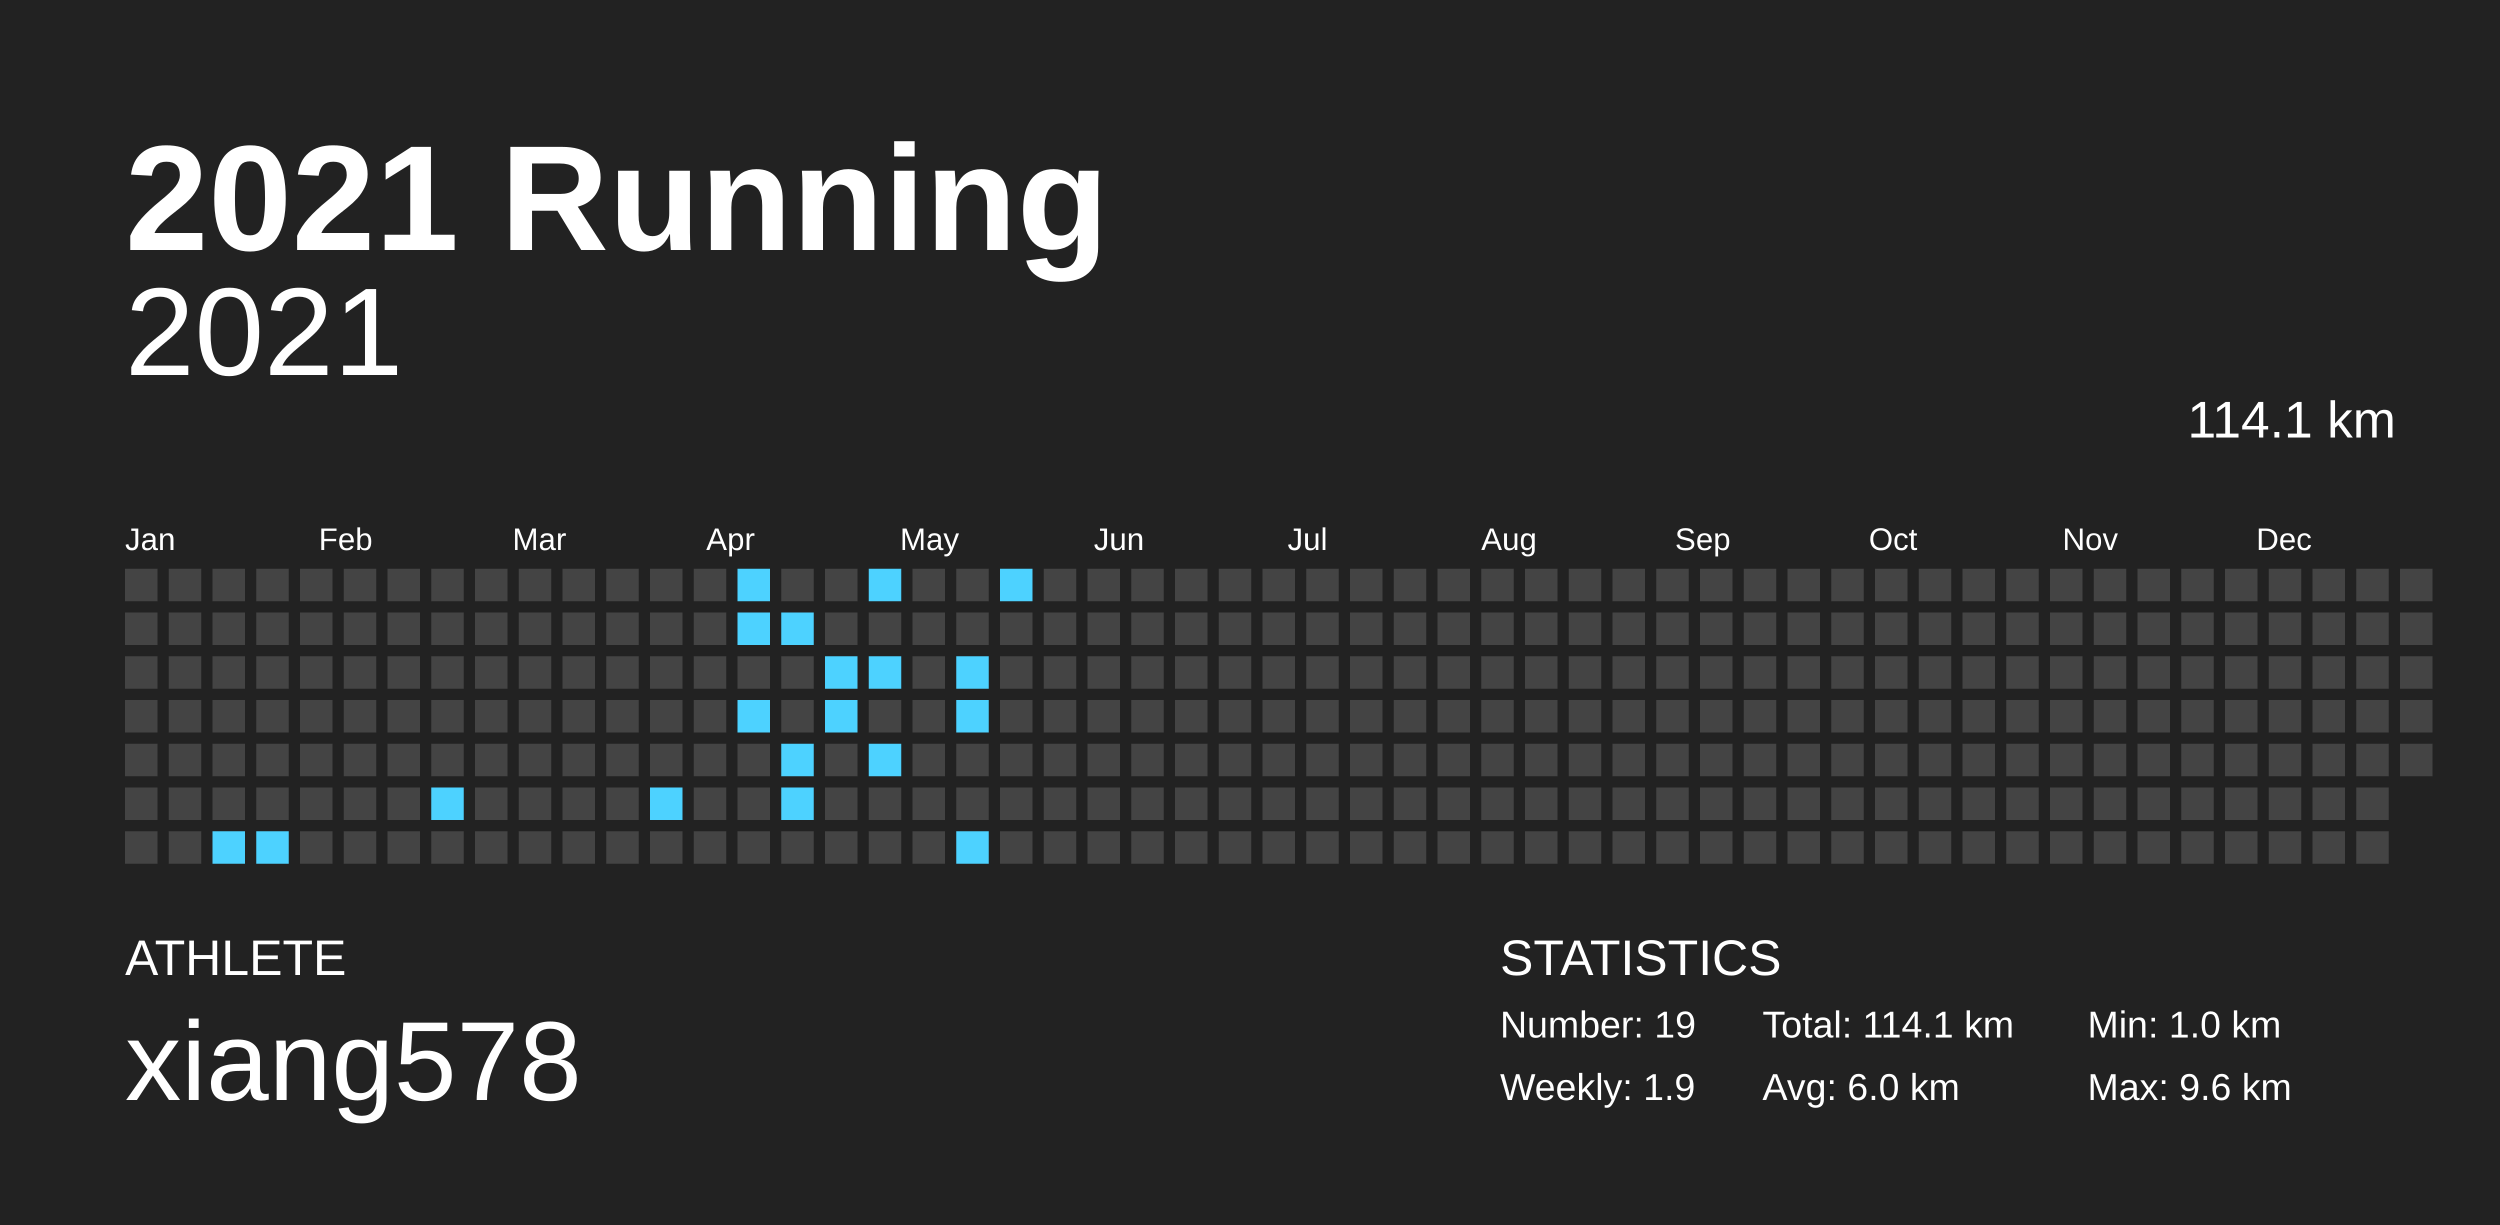
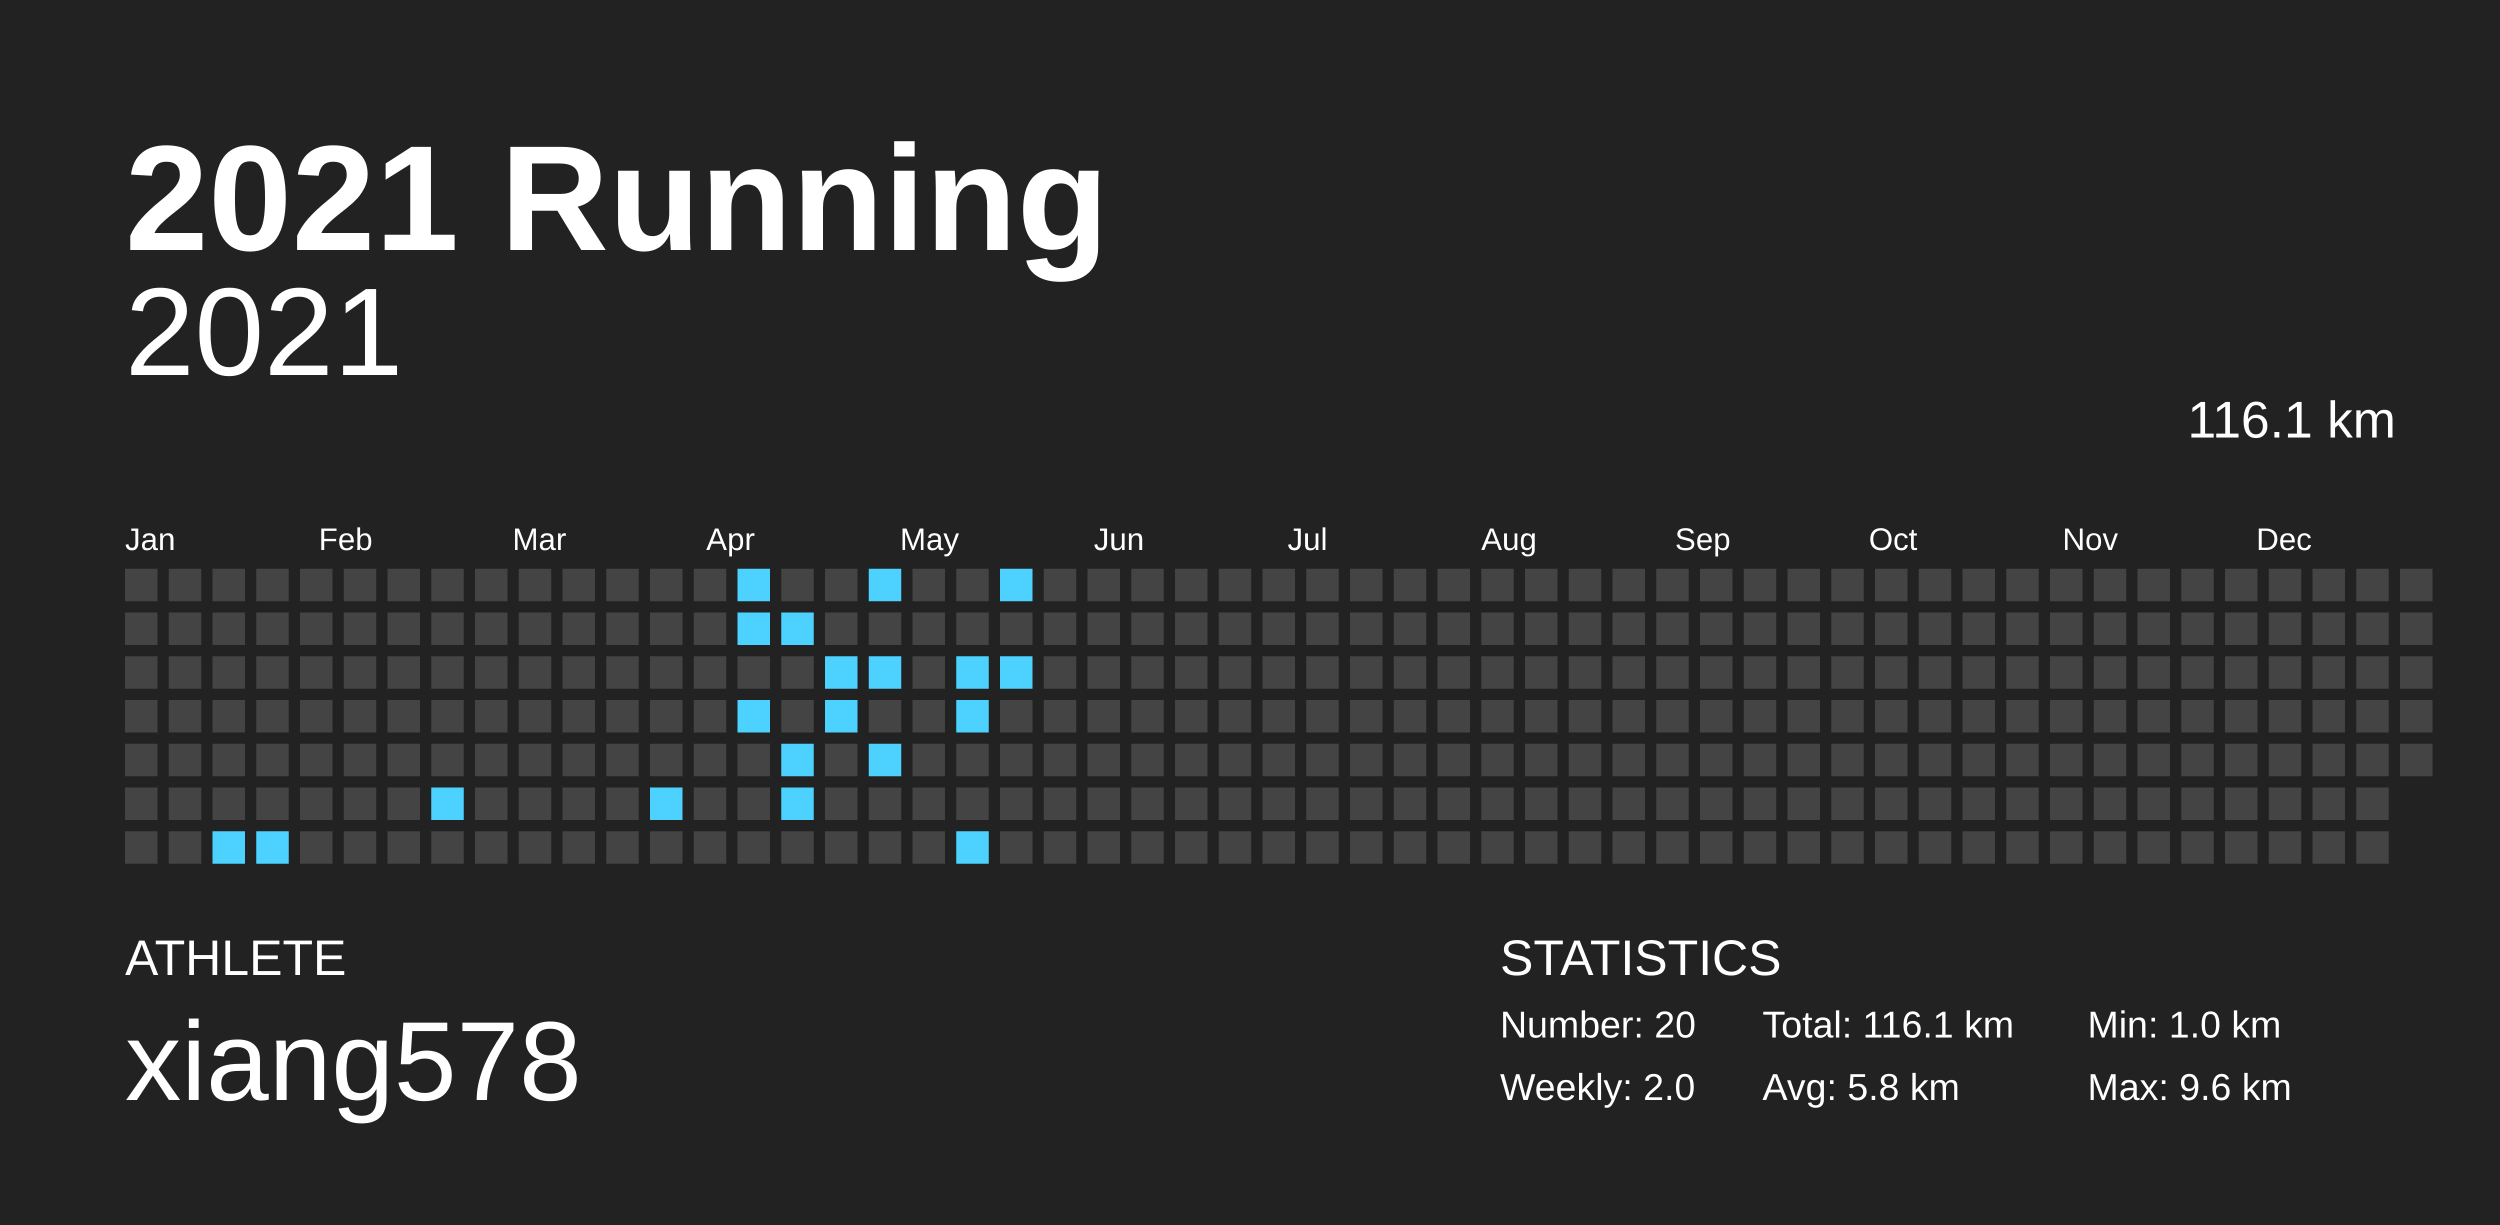
<svg xmlns="http://www.w3.org/2000/svg" baseProfile="full" height="98mm" version="1.1" viewBox="0,0,200,98" width="200mm">
  <defs />
  <rect fill="#222222" height="98" width="200" x="0" y="0" />
  <text fill="#FFFFFF" style="font-size:12px; font-family:Arial; font-weight:bold;" x="10" y="20">2021 Running</text>
  <text fill="#FFFFFF" style="font-size:4px; font-family:Arial" x="10" y="78">ATHLETE</text>
  <text fill="#FFFFFF" style="font-size:9px; font-family:Arial" x="10" y="88">xiang578</text>
  <text fill="#FFFFFF" style="font-size:4px; font-family:Arial" x="120" y="78">STATISTICS</text>
-   <text fill="#FFFFFF" style="font-size:3px; font-family:Arial" x="120" y="83">Number: 19</text>
-   <text fill="#FFFFFF" style="font-size:3px; font-family:Arial" x="120" y="88">Weekly: 1.9</text>
-   <text fill="#FFFFFF" style="font-size:3px; font-family:Arial" x="141" y="83">Total: 114.1 km</text>
-   <text fill="#FFFFFF" style="font-size:3px; font-family:Arial" x="141" y="88">Avg: 6.0 km</text>
+   <text fill="#FFFFFF" style="font-size:3px; font-family:Arial" x="120" y="83">Number: 20</text>
+   <text fill="#FFFFFF" style="font-size:3px; font-family:Arial" x="120" y="88">Weekly: 2.0</text>
+   <text fill="#FFFFFF" style="font-size:3px; font-family:Arial" x="141" y="83">Total: 116.1 km</text>
+   <text fill="#FFFFFF" style="font-size:3px; font-family:Arial" x="141" y="88">Avg: 5.8 km</text>
  <text fill="#FFFFFF" style="font-size:3px; font-family:Arial" x="167" y="83">Min: 1.0 km</text>
  <text fill="#FFFFFF" style="font-size:3px; font-family:Arial" x="167" y="88">Max: 9.6 km</text>
  <text alignment-baseline="hanging" fill="#FFFFFF" style="font-size:10.0px; font-family:Arial;" x="10" y="30">2021</text>
-   <text alignment-baseline="hanging" fill="#FFFFFF" style="font-size:4.125px; font-family:Arial;" x="175" y="35">114.1 km</text>
+   <text alignment-baseline="hanging" fill="#FFFFFF" style="font-size:4.125px; font-family:Arial;" x="175" y="35">116.1 km</text>
  <text fill="#FFFFFF" style="font-size:2.5px; font-family:Arial" x="10.0" y="44">Jan</text>
  <text fill="#FFFFFF" style="font-size:2.5px; font-family:Arial" x="25.5" y="44">Feb</text>
  <text fill="#FFFFFF" style="font-size:2.5px; font-family:Arial" x="41.0" y="44">Mar</text>
  <text fill="#FFFFFF" style="font-size:2.5px; font-family:Arial" x="56.5" y="44">Apr</text>
  <text fill="#FFFFFF" style="font-size:2.5px; font-family:Arial" x="72.0" y="44">May</text>
  <text fill="#FFFFFF" style="font-size:2.5px; font-family:Arial" x="87.5" y="44">Jun</text>
  <text fill="#FFFFFF" style="font-size:2.5px; font-family:Arial" x="103.0" y="44">Jul</text>
  <text fill="#FFFFFF" style="font-size:2.5px; font-family:Arial" x="118.5" y="44">Aug</text>
  <text fill="#FFFFFF" style="font-size:2.5px; font-family:Arial" x="134.0" y="44">Sep</text>
  <text fill="#FFFFFF" style="font-size:2.5px; font-family:Arial" x="149.5" y="44">Oct</text>
  <text fill="#FFFFFF" style="font-size:2.5px; font-family:Arial" x="165.0" y="44">Nov</text>
  <text fill="#FFFFFF" style="font-size:2.5px; font-family:Arial" x="180.5" y="44">Dec</text>
  <rect fill="#444444" height="2.6" width="2.6" x="10.0" y="45.5" />
  <rect fill="#444444" height="2.6" width="2.6" x="10.0" y="49.0" />
  <rect fill="#444444" height="2.6" width="2.6" x="10.0" y="52.5" />
  <rect fill="#444444" height="2.6" width="2.6" x="10.0" y="56.0" />
  <rect fill="#444444" height="2.6" width="2.6" x="10.0" y="59.5" />
  <rect fill="#444444" height="2.6" width="2.6" x="10.0" y="63.0" />
  <rect fill="#444444" height="2.6" width="2.6" x="10.0" y="66.5" />
  <rect fill="#444444" height="2.6" width="2.6" x="13.5" y="45.5" />
  <rect fill="#444444" height="2.6" width="2.6" x="13.5" y="49.0" />
  <rect fill="#444444" height="2.6" width="2.6" x="13.5" y="52.5" />
  <rect fill="#444444" height="2.6" width="2.6" x="13.5" y="56.0" />
  <rect fill="#444444" height="2.6" width="2.6" x="13.5" y="59.5" />
  <rect fill="#444444" height="2.6" width="2.6" x="13.5" y="63.0" />
  <rect fill="#444444" height="2.6" width="2.6" x="13.5" y="66.5" />
  <rect fill="#444444" height="2.6" width="2.6" x="17.0" y="45.5" />
  <rect fill="#444444" height="2.6" width="2.6" x="17.0" y="49.0" />
  <rect fill="#444444" height="2.6" width="2.6" x="17.0" y="52.5" />
  <rect fill="#444444" height="2.6" width="2.6" x="17.0" y="56.0" />
  <rect fill="#444444" height="2.6" width="2.6" x="17.0" y="59.5" />
  <rect fill="#444444" height="2.6" width="2.6" x="17.0" y="63.0" />
  <rect fill="#4dd2ff" height="2.6" width="2.6" x="17.0" y="66.5" />
  <rect fill="#444444" height="2.6" width="2.6" x="20.5" y="45.5" />
  <rect fill="#444444" height="2.6" width="2.6" x="20.5" y="49.0" />
  <rect fill="#444444" height="2.6" width="2.6" x="20.5" y="52.5" />
  <rect fill="#444444" height="2.6" width="2.6" x="20.5" y="56.0" />
  <rect fill="#444444" height="2.6" width="2.6" x="20.5" y="59.5" />
  <rect fill="#444444" height="2.6" width="2.6" x="20.5" y="63.0" />
  <rect fill="#4dd2ff" height="2.6" width="2.6" x="20.5" y="66.5" />
  <rect fill="#444444" height="2.6" width="2.6" x="24.0" y="45.5" />
  <rect fill="#444444" height="2.6" width="2.6" x="24.0" y="49.0" />
  <rect fill="#444444" height="2.6" width="2.6" x="24.0" y="52.5" />
  <rect fill="#444444" height="2.6" width="2.6" x="24.0" y="56.0" />
  <rect fill="#444444" height="2.6" width="2.6" x="24.0" y="59.5" />
  <rect fill="#444444" height="2.6" width="2.6" x="24.0" y="63.0" />
  <rect fill="#444444" height="2.6" width="2.6" x="24.0" y="66.5" />
  <rect fill="#444444" height="2.6" width="2.6" x="27.5" y="45.5" />
  <rect fill="#444444" height="2.6" width="2.6" x="27.5" y="49.0" />
  <rect fill="#444444" height="2.6" width="2.6" x="27.5" y="52.5" />
  <rect fill="#444444" height="2.6" width="2.6" x="27.5" y="56.0" />
  <rect fill="#444444" height="2.6" width="2.6" x="27.5" y="59.5" />
  <rect fill="#444444" height="2.6" width="2.6" x="27.5" y="63.0" />
  <rect fill="#444444" height="2.6" width="2.6" x="27.5" y="66.5" />
  <rect fill="#444444" height="2.6" width="2.6" x="31.0" y="45.5" />
  <rect fill="#444444" height="2.6" width="2.6" x="31.0" y="49.0" />
  <rect fill="#444444" height="2.6" width="2.6" x="31.0" y="52.5" />
  <rect fill="#444444" height="2.6" width="2.6" x="31.0" y="56.0" />
  <rect fill="#444444" height="2.6" width="2.6" x="31.0" y="59.5" />
  <rect fill="#444444" height="2.6" width="2.6" x="31.0" y="63.0" />
  <rect fill="#444444" height="2.6" width="2.6" x="31.0" y="66.5" />
  <rect fill="#444444" height="2.6" width="2.6" x="34.5" y="45.5" />
  <rect fill="#444444" height="2.6" width="2.6" x="34.5" y="49.0" />
  <rect fill="#444444" height="2.6" width="2.6" x="34.5" y="52.5" />
  <rect fill="#444444" height="2.6" width="2.6" x="34.5" y="56.0" />
  <rect fill="#444444" height="2.6" width="2.6" x="34.5" y="59.5" />
  <rect fill="#4dd2ff" height="2.6" width="2.6" x="34.5" y="63.0" />
  <rect fill="#444444" height="2.6" width="2.6" x="34.5" y="66.5" />
  <rect fill="#444444" height="2.6" width="2.6" x="38.0" y="45.5" />
  <rect fill="#444444" height="2.6" width="2.6" x="38.0" y="49.0" />
  <rect fill="#444444" height="2.6" width="2.6" x="38.0" y="52.5" />
  <rect fill="#444444" height="2.6" width="2.6" x="38.0" y="56.0" />
  <rect fill="#444444" height="2.6" width="2.6" x="38.0" y="59.5" />
  <rect fill="#444444" height="2.6" width="2.6" x="38.0" y="63.0" />
  <rect fill="#444444" height="2.6" width="2.6" x="38.0" y="66.5" />
  <rect fill="#444444" height="2.6" width="2.6" x="41.5" y="45.5" />
  <rect fill="#444444" height="2.6" width="2.6" x="41.5" y="49.0" />
  <rect fill="#444444" height="2.6" width="2.6" x="41.5" y="52.5" />
  <rect fill="#444444" height="2.6" width="2.6" x="41.5" y="56.0" />
  <rect fill="#444444" height="2.6" width="2.6" x="41.5" y="59.5" />
  <rect fill="#444444" height="2.6" width="2.6" x="41.5" y="63.0" />
  <rect fill="#444444" height="2.6" width="2.6" x="41.5" y="66.5" />
  <rect fill="#444444" height="2.6" width="2.6" x="45.0" y="45.5" />
  <rect fill="#444444" height="2.6" width="2.6" x="45.0" y="49.0" />
  <rect fill="#444444" height="2.6" width="2.6" x="45.0" y="52.5" />
  <rect fill="#444444" height="2.6" width="2.6" x="45.0" y="56.0" />
  <rect fill="#444444" height="2.6" width="2.6" x="45.0" y="59.5" />
  <rect fill="#444444" height="2.6" width="2.6" x="45.0" y="63.0" />
  <rect fill="#444444" height="2.6" width="2.6" x="45.0" y="66.5" />
  <rect fill="#444444" height="2.6" width="2.6" x="48.5" y="45.5" />
  <rect fill="#444444" height="2.6" width="2.6" x="48.5" y="49.0" />
  <rect fill="#444444" height="2.6" width="2.6" x="48.5" y="52.5" />
  <rect fill="#444444" height="2.6" width="2.6" x="48.5" y="56.0" />
  <rect fill="#444444" height="2.6" width="2.6" x="48.5" y="59.5" />
  <rect fill="#444444" height="2.6" width="2.6" x="48.5" y="63.0" />
  <rect fill="#444444" height="2.6" width="2.6" x="48.5" y="66.5" />
  <rect fill="#444444" height="2.6" width="2.6" x="52.0" y="45.5" />
  <rect fill="#444444" height="2.6" width="2.6" x="52.0" y="49.0" />
  <rect fill="#444444" height="2.6" width="2.6" x="52.0" y="52.5" />
  <rect fill="#444444" height="2.6" width="2.6" x="52.0" y="56.0" />
  <rect fill="#444444" height="2.6" width="2.6" x="52.0" y="59.5" />
  <rect fill="#4dd2ff" height="2.6" width="2.6" x="52.0" y="63.0" />
  <rect fill="#444444" height="2.6" width="2.6" x="52.0" y="66.5" />
  <rect fill="#444444" height="2.6" width="2.6" x="55.5" y="45.5" />
  <rect fill="#444444" height="2.6" width="2.6" x="55.5" y="49.0" />
  <rect fill="#444444" height="2.6" width="2.6" x="55.5" y="52.5" />
  <rect fill="#444444" height="2.6" width="2.6" x="55.5" y="56.0" />
  <rect fill="#444444" height="2.6" width="2.6" x="55.5" y="59.5" />
  <rect fill="#444444" height="2.6" width="2.6" x="55.5" y="63.0" />
  <rect fill="#444444" height="2.6" width="2.6" x="55.5" y="66.5" />
  <rect fill="#4dd2ff" height="2.6" width="2.6" x="59.0" y="45.5" />
  <rect fill="#4dd2ff" height="2.6" width="2.6" x="59.0" y="49.0" />
  <rect fill="#444444" height="2.6" width="2.6" x="59.0" y="52.5" />
  <rect fill="#4dd2ff" height="2.6" width="2.6" x="59.0" y="56.0" />
  <rect fill="#444444" height="2.6" width="2.6" x="59.0" y="59.5" />
  <rect fill="#444444" height="2.6" width="2.6" x="59.0" y="63.0" />
  <rect fill="#444444" height="2.6" width="2.6" x="59.0" y="66.5" />
  <rect fill="#444444" height="2.6" width="2.6" x="62.5" y="45.5" />
  <rect fill="#4dd2ff" height="2.6" width="2.6" x="62.5" y="49.0" />
  <rect fill="#444444" height="2.6" width="2.6" x="62.5" y="52.5" />
  <rect fill="#444444" height="2.6" width="2.6" x="62.5" y="56.0" />
  <rect fill="#4dd2ff" height="2.6" width="2.6" x="62.5" y="59.5" />
  <rect fill="#4dd2ff" height="2.6" width="2.6" x="62.5" y="63.0" />
  <rect fill="#444444" height="2.6" width="2.6" x="62.5" y="66.5" />
  <rect fill="#444444" height="2.6" width="2.6" x="66.0" y="45.5" />
  <rect fill="#444444" height="2.6" width="2.6" x="66.0" y="49.0" />
  <rect fill="#4dd2ff" height="2.6" width="2.6" x="66.0" y="52.5" />
  <rect fill="#4dd2ff" height="2.6" width="2.6" x="66.0" y="56.0" />
  <rect fill="#444444" height="2.6" width="2.6" x="66.0" y="59.5" />
  <rect fill="#444444" height="2.6" width="2.6" x="66.0" y="63.0" />
  <rect fill="#444444" height="2.6" width="2.6" x="66.0" y="66.5" />
  <rect fill="#4dd2ff" height="2.6" width="2.6" x="69.5" y="45.5" />
  <rect fill="#444444" height="2.6" width="2.6" x="69.5" y="49.0" />
  <rect fill="#4dd2ff" height="2.6" width="2.6" x="69.5" y="52.5" />
  <rect fill="#444444" height="2.6" width="2.6" x="69.5" y="56.0" />
  <rect fill="#4dd2ff" height="2.6" width="2.6" x="69.5" y="59.5" />
  <rect fill="#444444" height="2.6" width="2.6" x="69.5" y="63.0" />
  <rect fill="#444444" height="2.6" width="2.6" x="69.5" y="66.5" />
  <rect fill="#444444" height="2.6" width="2.6" x="73.0" y="45.5" />
  <rect fill="#444444" height="2.6" width="2.6" x="73.0" y="49.0" />
  <rect fill="#444444" height="2.6" width="2.6" x="73.0" y="52.5" />
  <rect fill="#444444" height="2.6" width="2.6" x="73.0" y="56.0" />
  <rect fill="#444444" height="2.6" width="2.6" x="73.0" y="59.5" />
  <rect fill="#444444" height="2.6" width="2.6" x="73.0" y="63.0" />
  <rect fill="#444444" height="2.6" width="2.6" x="73.0" y="66.5" />
  <rect fill="#444444" height="2.6" width="2.6" x="76.5" y="45.5" />
  <rect fill="#444444" height="2.6" width="2.6" x="76.5" y="49.0" />
  <rect fill="#4dd2ff" height="2.6" width="2.6" x="76.5" y="52.5" />
  <rect fill="#4dd2ff" height="2.6" width="2.6" x="76.5" y="56.0" />
  <rect fill="#444444" height="2.6" width="2.6" x="76.5" y="59.5" />
  <rect fill="#444444" height="2.6" width="2.6" x="76.5" y="63.0" />
  <rect fill="#4dd2ff" height="2.6" width="2.6" x="76.5" y="66.5" />
  <rect fill="#4dd2ff" height="2.6" width="2.6" x="80.0" y="45.5" />
  <rect fill="#444444" height="2.6" width="2.6" x="80.0" y="49.0" />
-   <rect fill="#444444" height="2.6" width="2.6" x="80.0" y="52.5" />
+   <rect fill="#4dd2ff" height="2.6" width="2.6" x="80.0" y="52.5" />
  <rect fill="#444444" height="2.6" width="2.6" x="80.0" y="56.0" />
  <rect fill="#444444" height="2.6" width="2.6" x="80.0" y="59.5" />
  <rect fill="#444444" height="2.6" width="2.6" x="80.0" y="63.0" />
  <rect fill="#444444" height="2.6" width="2.6" x="80.0" y="66.5" />
  <rect fill="#444444" height="2.6" width="2.6" x="83.5" y="45.5" />
  <rect fill="#444444" height="2.6" width="2.6" x="83.5" y="49.0" />
  <rect fill="#444444" height="2.6" width="2.6" x="83.5" y="52.5" />
  <rect fill="#444444" height="2.6" width="2.6" x="83.5" y="56.0" />
  <rect fill="#444444" height="2.6" width="2.6" x="83.5" y="59.5" />
  <rect fill="#444444" height="2.6" width="2.6" x="83.5" y="63.0" />
  <rect fill="#444444" height="2.6" width="2.6" x="83.5" y="66.5" />
  <rect fill="#444444" height="2.6" width="2.6" x="87.0" y="45.5" />
  <rect fill="#444444" height="2.6" width="2.6" x="87.0" y="49.0" />
  <rect fill="#444444" height="2.6" width="2.6" x="87.0" y="52.5" />
  <rect fill="#444444" height="2.6" width="2.6" x="87.0" y="56.0" />
  <rect fill="#444444" height="2.6" width="2.6" x="87.0" y="59.5" />
  <rect fill="#444444" height="2.6" width="2.6" x="87.0" y="63.0" />
  <rect fill="#444444" height="2.6" width="2.6" x="87.0" y="66.5" />
  <rect fill="#444444" height="2.6" width="2.6" x="90.5" y="45.5" />
  <rect fill="#444444" height="2.6" width="2.6" x="90.5" y="49.0" />
  <rect fill="#444444" height="2.6" width="2.6" x="90.5" y="52.5" />
  <rect fill="#444444" height="2.6" width="2.6" x="90.5" y="56.0" />
  <rect fill="#444444" height="2.6" width="2.6" x="90.5" y="59.5" />
  <rect fill="#444444" height="2.6" width="2.6" x="90.5" y="63.0" />
  <rect fill="#444444" height="2.6" width="2.6" x="90.5" y="66.5" />
  <rect fill="#444444" height="2.6" width="2.6" x="94.0" y="45.5" />
  <rect fill="#444444" height="2.6" width="2.6" x="94.0" y="49.0" />
  <rect fill="#444444" height="2.6" width="2.6" x="94.0" y="52.5" />
  <rect fill="#444444" height="2.6" width="2.6" x="94.0" y="56.0" />
  <rect fill="#444444" height="2.6" width="2.6" x="94.0" y="59.5" />
  <rect fill="#444444" height="2.6" width="2.6" x="94.0" y="63.0" />
  <rect fill="#444444" height="2.6" width="2.6" x="94.0" y="66.5" />
  <rect fill="#444444" height="2.6" width="2.6" x="97.5" y="45.5" />
  <rect fill="#444444" height="2.6" width="2.6" x="97.5" y="49.0" />
  <rect fill="#444444" height="2.6" width="2.6" x="97.5" y="52.5" />
  <rect fill="#444444" height="2.6" width="2.6" x="97.5" y="56.0" />
  <rect fill="#444444" height="2.6" width="2.6" x="97.5" y="59.5" />
  <rect fill="#444444" height="2.6" width="2.6" x="97.5" y="63.0" />
  <rect fill="#444444" height="2.6" width="2.6" x="97.5" y="66.5" />
  <rect fill="#444444" height="2.6" width="2.6" x="101.0" y="45.5" />
  <rect fill="#444444" height="2.6" width="2.6" x="101.0" y="49.0" />
  <rect fill="#444444" height="2.6" width="2.6" x="101.0" y="52.5" />
  <rect fill="#444444" height="2.6" width="2.6" x="101.0" y="56.0" />
  <rect fill="#444444" height="2.6" width="2.6" x="101.0" y="59.5" />
  <rect fill="#444444" height="2.6" width="2.6" x="101.0" y="63.0" />
  <rect fill="#444444" height="2.6" width="2.6" x="101.0" y="66.5" />
  <rect fill="#444444" height="2.6" width="2.6" x="104.5" y="45.5" />
  <rect fill="#444444" height="2.6" width="2.6" x="104.5" y="49.0" />
  <rect fill="#444444" height="2.6" width="2.6" x="104.5" y="52.5" />
  <rect fill="#444444" height="2.6" width="2.6" x="104.5" y="56.0" />
  <rect fill="#444444" height="2.6" width="2.6" x="104.5" y="59.5" />
  <rect fill="#444444" height="2.6" width="2.6" x="104.5" y="63.0" />
  <rect fill="#444444" height="2.6" width="2.6" x="104.5" y="66.5" />
  <rect fill="#444444" height="2.6" width="2.6" x="108.0" y="45.5" />
  <rect fill="#444444" height="2.6" width="2.6" x="108.0" y="49.0" />
  <rect fill="#444444" height="2.6" width="2.6" x="108.0" y="52.5" />
  <rect fill="#444444" height="2.6" width="2.6" x="108.0" y="56.0" />
  <rect fill="#444444" height="2.6" width="2.6" x="108.0" y="59.5" />
  <rect fill="#444444" height="2.6" width="2.6" x="108.0" y="63.0" />
  <rect fill="#444444" height="2.6" width="2.6" x="108.0" y="66.5" />
  <rect fill="#444444" height="2.6" width="2.6" x="111.5" y="45.5" />
  <rect fill="#444444" height="2.6" width="2.6" x="111.5" y="49.0" />
  <rect fill="#444444" height="2.6" width="2.6" x="111.5" y="52.5" />
  <rect fill="#444444" height="2.6" width="2.6" x="111.5" y="56.0" />
  <rect fill="#444444" height="2.6" width="2.6" x="111.5" y="59.5" />
  <rect fill="#444444" height="2.6" width="2.6" x="111.5" y="63.0" />
  <rect fill="#444444" height="2.6" width="2.6" x="111.5" y="66.5" />
  <rect fill="#444444" height="2.6" width="2.6" x="115.0" y="45.5" />
  <rect fill="#444444" height="2.6" width="2.6" x="115.0" y="49.0" />
  <rect fill="#444444" height="2.6" width="2.6" x="115.0" y="52.5" />
  <rect fill="#444444" height="2.6" width="2.6" x="115.0" y="56.0" />
  <rect fill="#444444" height="2.6" width="2.6" x="115.0" y="59.5" />
  <rect fill="#444444" height="2.6" width="2.6" x="115.0" y="63.0" />
  <rect fill="#444444" height="2.6" width="2.6" x="115.0" y="66.5" />
  <rect fill="#444444" height="2.6" width="2.6" x="118.5" y="45.5" />
  <rect fill="#444444" height="2.6" width="2.6" x="118.5" y="49.0" />
  <rect fill="#444444" height="2.6" width="2.6" x="118.5" y="52.5" />
  <rect fill="#444444" height="2.6" width="2.6" x="118.5" y="56.0" />
  <rect fill="#444444" height="2.6" width="2.6" x="118.5" y="59.5" />
  <rect fill="#444444" height="2.6" width="2.6" x="118.5" y="63.0" />
  <rect fill="#444444" height="2.6" width="2.6" x="118.5" y="66.5" />
  <rect fill="#444444" height="2.6" width="2.6" x="122.0" y="45.5" />
  <rect fill="#444444" height="2.6" width="2.6" x="122.0" y="49.0" />
  <rect fill="#444444" height="2.6" width="2.6" x="122.0" y="52.5" />
  <rect fill="#444444" height="2.6" width="2.6" x="122.0" y="56.0" />
  <rect fill="#444444" height="2.6" width="2.6" x="122.0" y="59.5" />
  <rect fill="#444444" height="2.6" width="2.6" x="122.0" y="63.0" />
  <rect fill="#444444" height="2.6" width="2.6" x="122.0" y="66.5" />
  <rect fill="#444444" height="2.6" width="2.6" x="125.5" y="45.5" />
  <rect fill="#444444" height="2.6" width="2.6" x="125.5" y="49.0" />
  <rect fill="#444444" height="2.6" width="2.6" x="125.5" y="52.5" />
  <rect fill="#444444" height="2.6" width="2.6" x="125.5" y="56.0" />
  <rect fill="#444444" height="2.6" width="2.6" x="125.5" y="59.5" />
  <rect fill="#444444" height="2.6" width="2.6" x="125.5" y="63.0" />
  <rect fill="#444444" height="2.6" width="2.6" x="125.5" y="66.5" />
  <rect fill="#444444" height="2.6" width="2.6" x="129.0" y="45.5" />
  <rect fill="#444444" height="2.6" width="2.6" x="129.0" y="49.0" />
  <rect fill="#444444" height="2.6" width="2.6" x="129.0" y="52.5" />
  <rect fill="#444444" height="2.6" width="2.6" x="129.0" y="56.0" />
  <rect fill="#444444" height="2.6" width="2.6" x="129.0" y="59.5" />
  <rect fill="#444444" height="2.6" width="2.6" x="129.0" y="63.0" />
  <rect fill="#444444" height="2.6" width="2.6" x="129.0" y="66.5" />
  <rect fill="#444444" height="2.6" width="2.6" x="132.5" y="45.5" />
  <rect fill="#444444" height="2.6" width="2.6" x="132.5" y="49.0" />
  <rect fill="#444444" height="2.6" width="2.6" x="132.5" y="52.5" />
  <rect fill="#444444" height="2.6" width="2.6" x="132.5" y="56.0" />
  <rect fill="#444444" height="2.6" width="2.6" x="132.5" y="59.5" />
  <rect fill="#444444" height="2.6" width="2.6" x="132.5" y="63.0" />
  <rect fill="#444444" height="2.6" width="2.6" x="132.5" y="66.5" />
  <rect fill="#444444" height="2.6" width="2.6" x="136.0" y="45.5" />
  <rect fill="#444444" height="2.6" width="2.6" x="136.0" y="49.0" />
  <rect fill="#444444" height="2.6" width="2.6" x="136.0" y="52.5" />
  <rect fill="#444444" height="2.6" width="2.6" x="136.0" y="56.0" />
  <rect fill="#444444" height="2.6" width="2.6" x="136.0" y="59.5" />
  <rect fill="#444444" height="2.6" width="2.6" x="136.0" y="63.0" />
  <rect fill="#444444" height="2.6" width="2.6" x="136.0" y="66.5" />
  <rect fill="#444444" height="2.6" width="2.6" x="139.5" y="45.5" />
  <rect fill="#444444" height="2.6" width="2.6" x="139.5" y="49.0" />
  <rect fill="#444444" height="2.6" width="2.6" x="139.5" y="52.5" />
  <rect fill="#444444" height="2.6" width="2.6" x="139.5" y="56.0" />
  <rect fill="#444444" height="2.6" width="2.6" x="139.5" y="59.5" />
  <rect fill="#444444" height="2.6" width="2.6" x="139.5" y="63.0" />
  <rect fill="#444444" height="2.6" width="2.6" x="139.5" y="66.5" />
  <rect fill="#444444" height="2.6" width="2.6" x="143.0" y="45.5" />
  <rect fill="#444444" height="2.6" width="2.6" x="143.0" y="49.0" />
  <rect fill="#444444" height="2.6" width="2.6" x="143.0" y="52.5" />
  <rect fill="#444444" height="2.6" width="2.6" x="143.0" y="56.0" />
  <rect fill="#444444" height="2.6" width="2.6" x="143.0" y="59.5" />
  <rect fill="#444444" height="2.6" width="2.6" x="143.0" y="63.0" />
  <rect fill="#444444" height="2.6" width="2.6" x="143.0" y="66.5" />
  <rect fill="#444444" height="2.6" width="2.6" x="146.5" y="45.5" />
  <rect fill="#444444" height="2.6" width="2.6" x="146.5" y="49.0" />
  <rect fill="#444444" height="2.6" width="2.6" x="146.5" y="52.5" />
  <rect fill="#444444" height="2.6" width="2.6" x="146.5" y="56.0" />
  <rect fill="#444444" height="2.6" width="2.6" x="146.5" y="59.5" />
  <rect fill="#444444" height="2.6" width="2.6" x="146.5" y="63.0" />
  <rect fill="#444444" height="2.6" width="2.6" x="146.5" y="66.5" />
  <rect fill="#444444" height="2.6" width="2.6" x="150.0" y="45.5" />
  <rect fill="#444444" height="2.6" width="2.6" x="150.0" y="49.0" />
  <rect fill="#444444" height="2.6" width="2.6" x="150.0" y="52.5" />
  <rect fill="#444444" height="2.6" width="2.6" x="150.0" y="56.0" />
  <rect fill="#444444" height="2.6" width="2.6" x="150.0" y="59.5" />
  <rect fill="#444444" height="2.6" width="2.6" x="150.0" y="63.0" />
  <rect fill="#444444" height="2.6" width="2.6" x="150.0" y="66.5" />
  <rect fill="#444444" height="2.6" width="2.6" x="153.5" y="45.5" />
  <rect fill="#444444" height="2.6" width="2.6" x="153.5" y="49.0" />
  <rect fill="#444444" height="2.6" width="2.6" x="153.5" y="52.5" />
  <rect fill="#444444" height="2.6" width="2.6" x="153.5" y="56.0" />
  <rect fill="#444444" height="2.6" width="2.6" x="153.5" y="59.5" />
  <rect fill="#444444" height="2.6" width="2.6" x="153.5" y="63.0" />
  <rect fill="#444444" height="2.6" width="2.6" x="153.5" y="66.5" />
  <rect fill="#444444" height="2.6" width="2.6" x="157.0" y="45.5" />
  <rect fill="#444444" height="2.6" width="2.6" x="157.0" y="49.0" />
  <rect fill="#444444" height="2.6" width="2.6" x="157.0" y="52.5" />
  <rect fill="#444444" height="2.6" width="2.6" x="157.0" y="56.0" />
  <rect fill="#444444" height="2.6" width="2.6" x="157.0" y="59.5" />
  <rect fill="#444444" height="2.6" width="2.6" x="157.0" y="63.0" />
  <rect fill="#444444" height="2.6" width="2.6" x="157.0" y="66.5" />
  <rect fill="#444444" height="2.6" width="2.6" x="160.5" y="45.5" />
  <rect fill="#444444" height="2.6" width="2.6" x="160.5" y="49.0" />
  <rect fill="#444444" height="2.6" width="2.6" x="160.5" y="52.5" />
  <rect fill="#444444" height="2.6" width="2.6" x="160.5" y="56.0" />
  <rect fill="#444444" height="2.6" width="2.6" x="160.5" y="59.5" />
  <rect fill="#444444" height="2.6" width="2.6" x="160.5" y="63.0" />
  <rect fill="#444444" height="2.6" width="2.6" x="160.5" y="66.5" />
  <rect fill="#444444" height="2.6" width="2.6" x="164.0" y="45.5" />
  <rect fill="#444444" height="2.6" width="2.6" x="164.0" y="49.0" />
  <rect fill="#444444" height="2.6" width="2.6" x="164.0" y="52.5" />
  <rect fill="#444444" height="2.6" width="2.6" x="164.0" y="56.0" />
  <rect fill="#444444" height="2.6" width="2.6" x="164.0" y="59.5" />
  <rect fill="#444444" height="2.6" width="2.6" x="164.0" y="63.0" />
  <rect fill="#444444" height="2.6" width="2.6" x="164.0" y="66.5" />
  <rect fill="#444444" height="2.6" width="2.6" x="167.5" y="45.5" />
  <rect fill="#444444" height="2.6" width="2.6" x="167.5" y="49.0" />
  <rect fill="#444444" height="2.6" width="2.6" x="167.5" y="52.5" />
  <rect fill="#444444" height="2.6" width="2.6" x="167.5" y="56.0" />
  <rect fill="#444444" height="2.6" width="2.6" x="167.5" y="59.5" />
  <rect fill="#444444" height="2.6" width="2.6" x="167.5" y="63.0" />
  <rect fill="#444444" height="2.6" width="2.6" x="167.5" y="66.5" />
  <rect fill="#444444" height="2.6" width="2.6" x="171.0" y="45.5" />
  <rect fill="#444444" height="2.6" width="2.6" x="171.0" y="49.0" />
  <rect fill="#444444" height="2.6" width="2.6" x="171.0" y="52.5" />
  <rect fill="#444444" height="2.6" width="2.6" x="171.0" y="56.0" />
  <rect fill="#444444" height="2.6" width="2.6" x="171.0" y="59.5" />
  <rect fill="#444444" height="2.6" width="2.6" x="171.0" y="63.0" />
  <rect fill="#444444" height="2.6" width="2.6" x="171.0" y="66.5" />
  <rect fill="#444444" height="2.6" width="2.6" x="174.5" y="45.5" />
  <rect fill="#444444" height="2.6" width="2.6" x="174.5" y="49.0" />
  <rect fill="#444444" height="2.6" width="2.6" x="174.5" y="52.5" />
  <rect fill="#444444" height="2.6" width="2.6" x="174.5" y="56.0" />
  <rect fill="#444444" height="2.6" width="2.6" x="174.5" y="59.5" />
  <rect fill="#444444" height="2.6" width="2.6" x="174.5" y="63.0" />
  <rect fill="#444444" height="2.6" width="2.6" x="174.5" y="66.5" />
  <rect fill="#444444" height="2.6" width="2.6" x="178.0" y="45.5" />
  <rect fill="#444444" height="2.6" width="2.6" x="178.0" y="49.0" />
  <rect fill="#444444" height="2.6" width="2.6" x="178.0" y="52.5" />
  <rect fill="#444444" height="2.6" width="2.6" x="178.0" y="56.0" />
  <rect fill="#444444" height="2.6" width="2.6" x="178.0" y="59.5" />
  <rect fill="#444444" height="2.6" width="2.6" x="178.0" y="63.0" />
  <rect fill="#444444" height="2.6" width="2.6" x="178.0" y="66.5" />
  <rect fill="#444444" height="2.6" width="2.6" x="181.5" y="45.5" />
  <rect fill="#444444" height="2.6" width="2.6" x="181.5" y="49.0" />
  <rect fill="#444444" height="2.6" width="2.6" x="181.5" y="52.5" />
  <rect fill="#444444" height="2.6" width="2.6" x="181.5" y="56.0" />
  <rect fill="#444444" height="2.6" width="2.6" x="181.5" y="59.5" />
  <rect fill="#444444" height="2.6" width="2.6" x="181.5" y="63.0" />
  <rect fill="#444444" height="2.6" width="2.6" x="181.5" y="66.5" />
  <rect fill="#444444" height="2.6" width="2.6" x="185.0" y="45.5" />
  <rect fill="#444444" height="2.6" width="2.6" x="185.0" y="49.0" />
  <rect fill="#444444" height="2.6" width="2.6" x="185.0" y="52.5" />
  <rect fill="#444444" height="2.6" width="2.6" x="185.0" y="56.0" />
  <rect fill="#444444" height="2.6" width="2.6" x="185.0" y="59.5" />
  <rect fill="#444444" height="2.6" width="2.6" x="185.0" y="63.0" />
  <rect fill="#444444" height="2.6" width="2.6" x="185.0" y="66.5" />
  <rect fill="#444444" height="2.6" width="2.6" x="188.5" y="45.5" />
  <rect fill="#444444" height="2.6" width="2.6" x="188.5" y="49.0" />
  <rect fill="#444444" height="2.6" width="2.6" x="188.5" y="52.5" />
  <rect fill="#444444" height="2.6" width="2.6" x="188.5" y="56.0" />
  <rect fill="#444444" height="2.6" width="2.6" x="188.5" y="59.5" />
  <rect fill="#444444" height="2.6" width="2.6" x="188.5" y="63.0" />
  <rect fill="#444444" height="2.6" width="2.6" x="188.5" y="66.5" />
  <rect fill="#444444" height="2.6" width="2.6" x="192.0" y="45.5" />
  <rect fill="#444444" height="2.6" width="2.6" x="192.0" y="49.0" />
  <rect fill="#444444" height="2.6" width="2.6" x="192.0" y="52.5" />
  <rect fill="#444444" height="2.6" width="2.6" x="192.0" y="56.0" />
  <rect fill="#444444" height="2.6" width="2.6" x="192.0" y="59.5" />
</svg>
